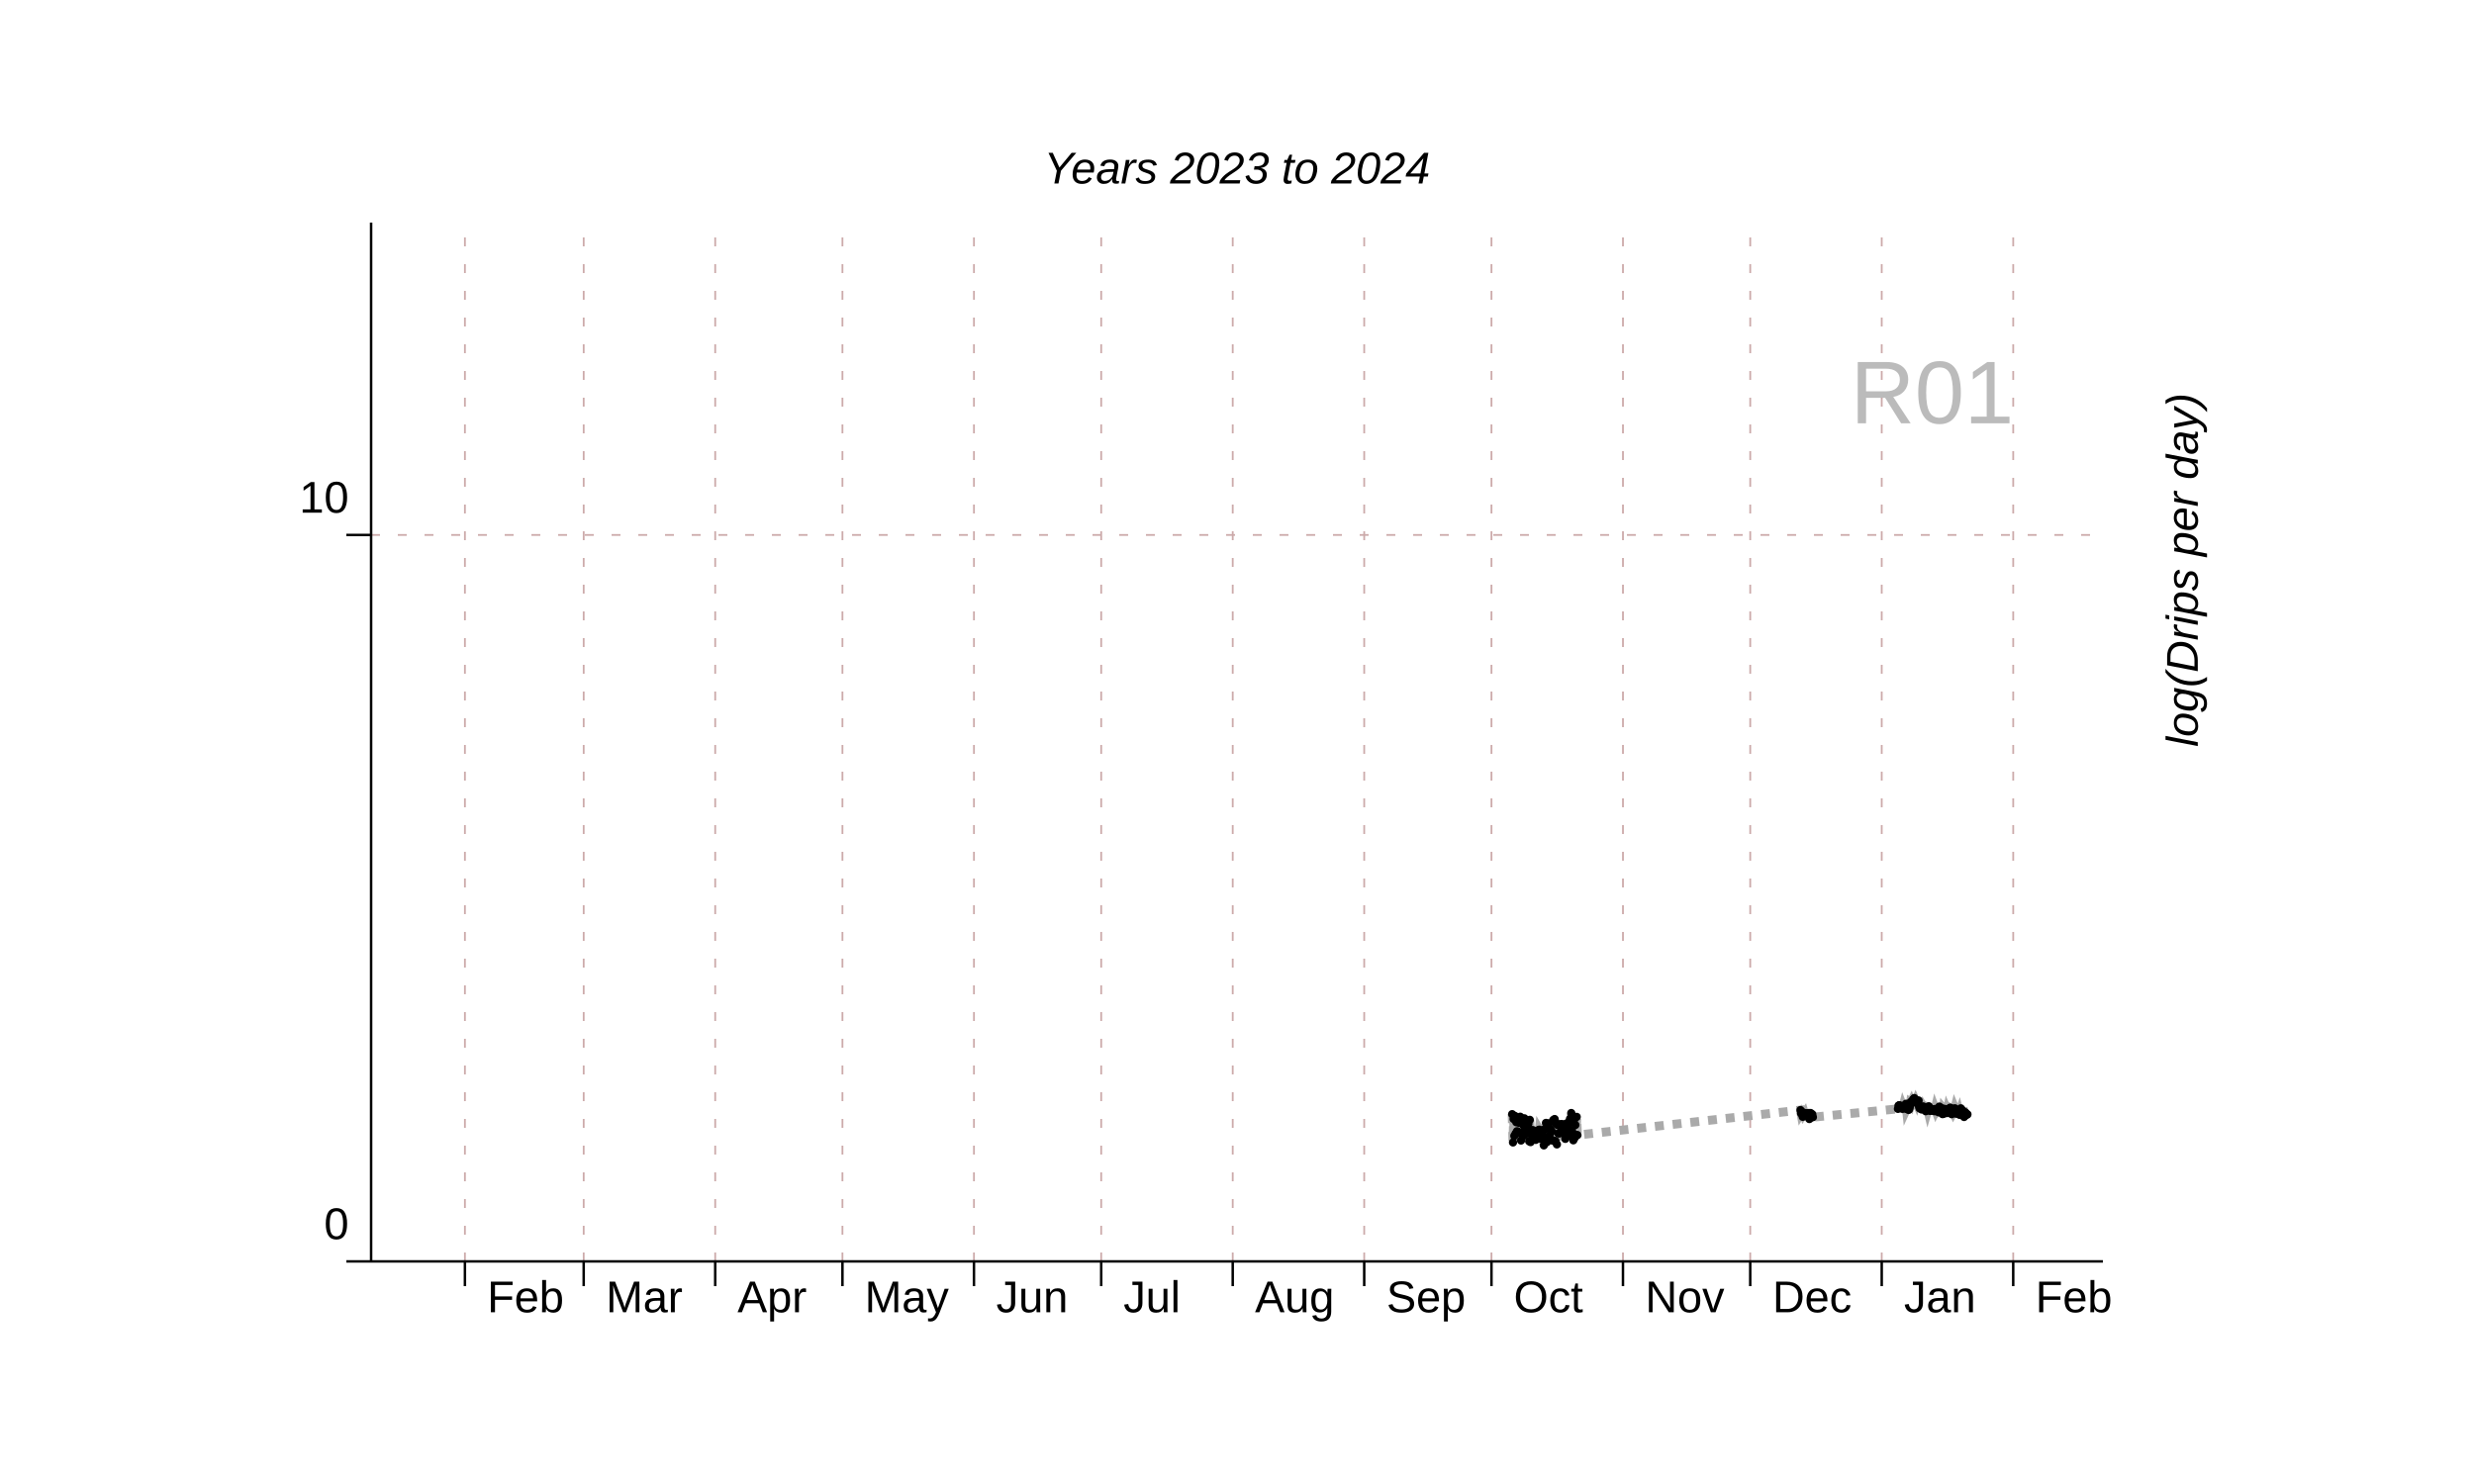
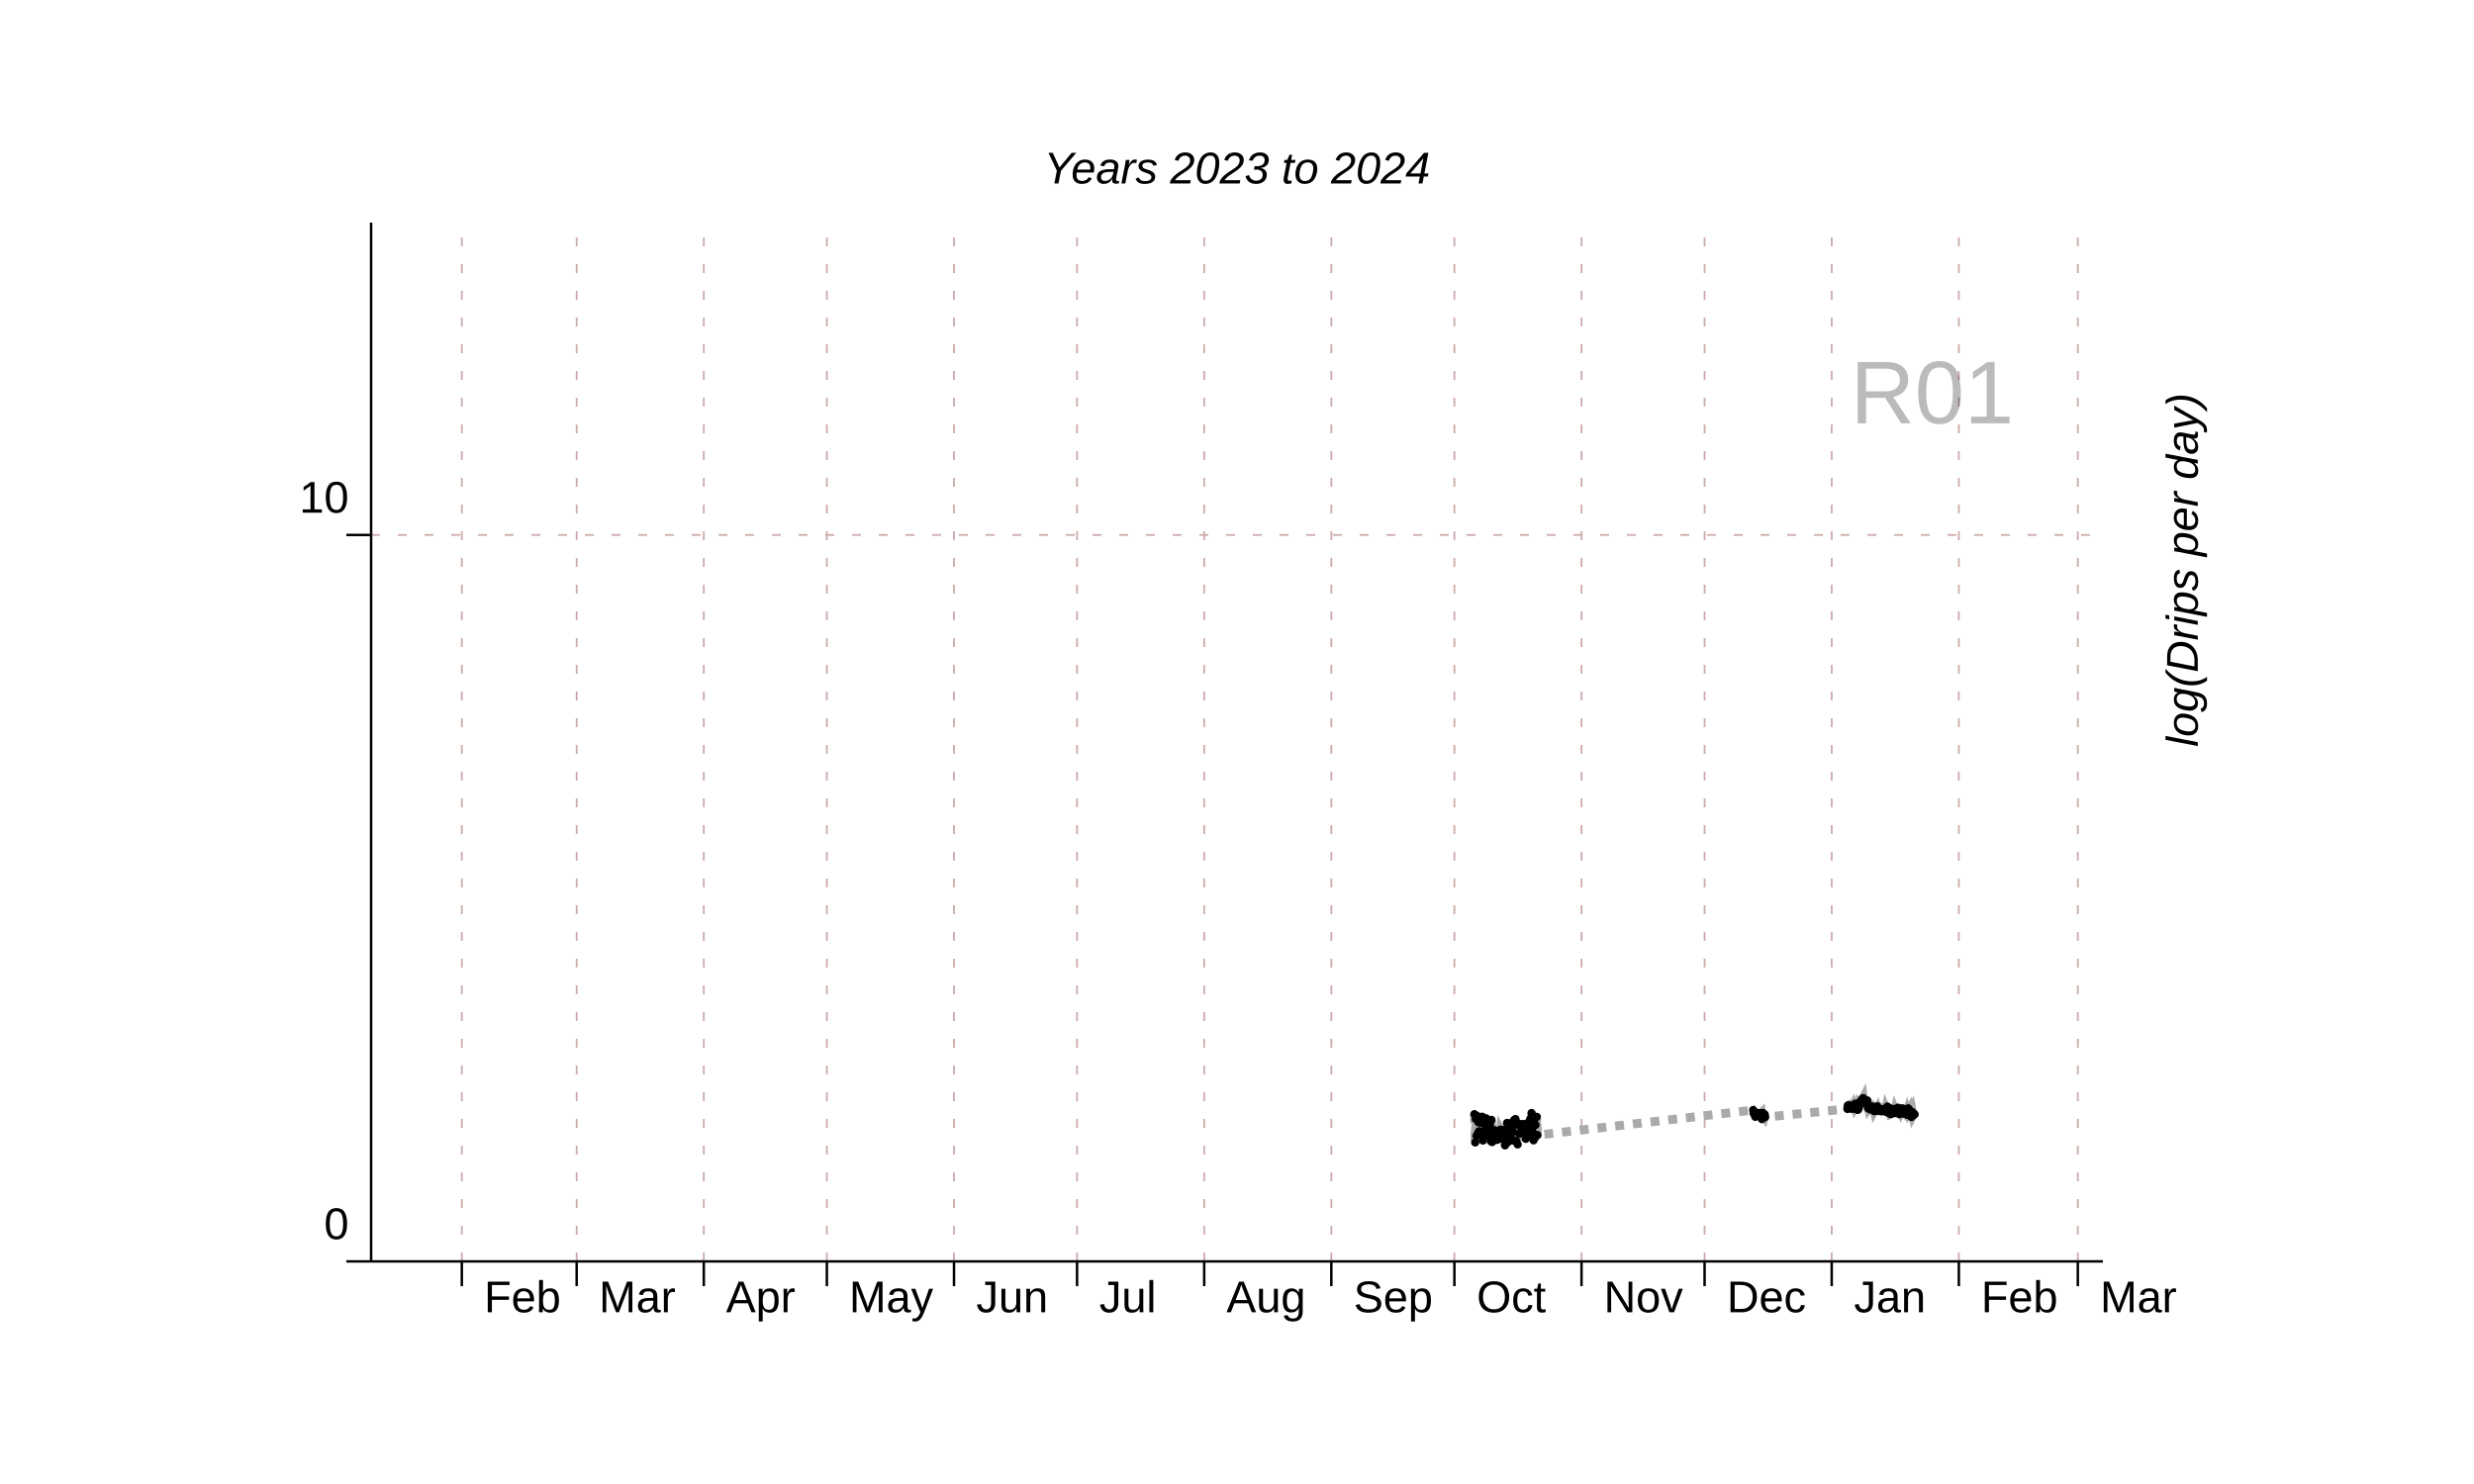
<svg xmlns="http://www.w3.org/2000/svg" version="1.1" viewBox="0 0 1000 600">
  <g>
    <g stroke-dasharray="3.6 7.2" stroke-width="0.72" stroke="#caa">
-       <line x1="813.75" x2="813.75" y1="510.00" y2="90.00" />
-       <line x1="760.60" x2="760.60" y1="510.00" y2="90.00" />
-       <line x1="707.45" x2="707.45" y1="510.00" y2="90.00" />
-       <line x1="656.01" x2="656.01" y1="510.00" y2="90.00" />
-       <line x1="602.86" x2="602.86" y1="510.00" y2="90.00" />
-       <line x1="551.42" x2="551.42" y1="510.00" y2="90.00" />
-       <line x1="498.27" x2="498.27" y1="510.00" y2="90.00" />
-       <line x1="445.11" x2="445.11" y1="510.00" y2="90.00" />
-       <line x1="393.68" x2="393.68" y1="510.00" y2="90.00" />
-       <line x1="340.52" x2="340.52" y1="510.00" y2="90.00" />
-       <line x1="289.09" x2="289.09" y1="510.00" y2="90.00" />
-       <line x1="235.93" x2="235.93" y1="510.00" y2="90.00" />
-       <line x1="187.92" x2="187.92" y1="510.00" y2="90.00" />
+       <line x1="839.86" x2="839.86" y1="510.00" y2="90.00" />
+       <line x1="791.78" x2="791.78" y1="510.00" y2="90.00" />
+       <line x1="740.39" x2="740.39" y1="510.00" y2="90.00" />
+       <line x1="689.00" x2="689.00" y1="510.00" y2="90.00" />
+       <line x1="639.26" x2="639.26" y1="510.00" y2="90.00" />
+       <line x1="587.87" x2="587.87" y1="510.00" y2="90.00" />
+       <line x1="538.13" x2="538.13" y1="510.00" y2="90.00" />
+       <line x1="486.74" x2="486.74" y1="510.00" y2="90.00" />
+       <line x1="435.35" x2="435.35" y1="510.00" y2="90.00" />
+       <line x1="385.61" x2="385.61" y1="510.00" y2="90.00" />
+       <line x1="334.22" x2="334.22" y1="510.00" y2="90.00" />
+       <line x1="284.48" x2="284.48" y1="510.00" y2="90.00" />
+       <line x1="233.09" x2="233.09" y1="510.00" y2="90.00" />
+       <line x1="186.67" x2="186.67" y1="510.00" y2="90.00" />
      <line x1="150.00" x2="850.00" y1="510.00" y2="510.00" />
      <line x1="150.00" x2="850.00" y1="216.29" y2="216.29" />
    </g>
    <g>
      <text dominant-baseline="hanging" dx="-36.0" dy="18.0" fill="#0004" font-family="Arial, sans-serif" font-size="36" stroke="none" text-anchor="end" x="850.00" y="128.18">R01</text>
    </g>
    <g>
      <text dominant-baseline="text-bottom" dy="-12.0" fill="black" font-family="Arial, sans-serif" font-size="18.0" font-style="italic" stroke="none" text-anchor="middle" x="500.00" y="90.00">Years 2023 to 2024</text>
    </g>
    <g>
      <text dominant-baseline="central" dx="12.0" dy="12.0" fill="black" font-family="Arial, sans-serif" font-size="18.0" font-style="italic" stroke="none" text-anchor="middle" text-orientation="sideways" writing-mode="vertical-lr" x="850.00" y="300.00">log(Drips per day)</text>
    </g>
-     <polyline fill="none" points="611.22,450.47 611.56,461.90 611.80,452.42 612.10,459.25 612.33,451.17 612.63,458.30 612.88,453.72 613.17,457.38 613.42,453.27 613.70,457.60 613.96,453.96 614.25,457.98 614.48,451.51 614.81,461.12 615.05,452.76 615.36,459.07 615.62,454.77 615.92,459.22 616.16,452.15 616.44,456.49 616.68,452.98 616.96,456.58 617.22,454.44 617.52,458.28 617.77,454.38 618.10,461.42 618.35,452.77 618.68,461.76 618.96,456.91 619.26,459.09 619.54,456.96 619.85,459.05 620.13,457.16 620.43,458.51 620.75,460.87 621.04,458.02 621.34,459.04 621.63,457.04 621.93,459.32 622.21,456.74 622.49,457.22 622.81,460.46 623.10,457.59 623.40,459.12 623.69,457.13 624.03,463.09 624.31,456.61 624.64,461.36 624.89,454.01 625.23,461.80 625.50,455.80 625.81,459.72 626.06,454.19 626.36,458.90 626.64,456.40 626.96,460.96 627.25,457.45 627.57,461.02 627.82,452.87 628.15,461.31 628.39,452.44 628.71,461.31 628.97,454.39 629.31,462.69 629.58,454.89 629.87,458.26 630.13,454.51 630.43,458.25 630.72,457.94 631.00,457.55 631.26,454.45 631.56,458.07 631.82,455.54 632.11,457.91 632.39,456.36 632.71,460.45 632.97,454.38 633.24,456.57 633.50,454.10 633.80,459.21 634.06,454.45 634.36,458.28 634.60,452.38 634.89,458.17 635.11,450.01 635.40,457.10 635.63,451.12 635.95,461.04 636.20,452.85 636.51,460.00 636.77,454.84 637.07,458.87 637.31,451.56 637.61,458.93 727.76,448.82 727.99,450.15 728.21,449.80 728.43,450.12 728.67,451.54 728.89,449.79 729.11,450.46 729.34,450.13 729.56,450.88 729.80,451.06 730.02,450.16 730.24,450.18 730.47,450.51 730.70,450.80 730.92,450.21 731.14,450.00 731.38,452.44 731.62,451.13 731.84,450.00 732.07,451.18 732.30,451.50 732.53,450.51 732.77,451.70 767.16,448.33 767.36,447.09 767.56,446.96 767.76,446.86 767.96,447.63 768.17,447.71 768.38,447.70 768.58,447.83 768.78,447.17 768.99,448.31 769.20,447.49 769.41,448.04 769.61,447.46 769.81,447.00 770.01,447.51 770.22,447.05 770.41,446.27 770.62,448.36 770.83,447.90 771.04,447.91 771.24,447.66 771.45,448.76 771.67,448.45 771.87,447.80 772.07,446.98 772.26,445.66 772.46,445.79 772.65,445.38 772.84,445.82 773.03,445.33 773.21,444.62 773.40,445.48 773.59,444.31 773.77,443.97 773.96,445.40 774.15,445.69 774.34,445.22 774.53,445.65 774.72,444.91 774.91,445.89 775.10,445.86 775.29,445.28 775.48,444.92 775.68,447.34 775.89,448.11 776.10,447.79 776.30,447.54 776.51,447.45 776.72,448.57 776.93,447.82 777.13,447.83 777.33,447.32 777.54,447.68 777.75,447.98 777.95,447.94 778.17,448.40 778.38,449.27 778.60,448.91 778.80,447.73 779.01,447.87 779.22,448.76 779.43,448.03 779.63,447.28 779.85,449.03 780.06,448.49 780.27,449.01 780.49,449.09 780.70,448.53 780.91,448.70 781.12,448.51 781.34,448.83 781.55,448.88 781.77,449.14 781.99,449.27 782.20,448.37 782.41,448.94 782.62,448.47 782.83,448.59 783.05,449.33 783.26,448.30 783.47,448.78 783.69,449.75 783.90,447.40 784.11,448.08 784.32,448.91 784.53,447.96 784.74,449.42 784.96,449.45 785.19,450.45 785.41,450.35 785.62,448.26 785.83,448.51 786.05,449.19 786.27,449.64 786.48,448.42 786.70,449.02 786.92,450.03 787.13,448.96 787.35,449.47 787.57,449.57 787.79,449.32 788.00,448.84 788.21,447.87 788.42,447.98 788.63,449.17 788.86,450.47 789.07,449.28 789.29,449.22 789.51,449.70 789.73,449.28 789.94,448.94 790.15,448.10 790.36,448.61 790.59,450.26 790.81,449.64 791.03,449.59 791.25,449.99 791.47,450.19 791.70,450.46 791.92,449.83 792.15,450.74 792.36,449.29 792.57,448.11 792.79,449.06 793.00,448.70 793.22,450.20 793.44,449.50 793.66,449.48 793.90,451.61 794.12,450.27 794.34,449.68 794.57,450.84 794.80,450.42 795.02,450.63 795.25,450.54" stroke-dasharray="3.6 3.6" stroke-width="3.6" stroke="#aaa" />
+     <polyline fill="none" points="595.96,450.47 596.28,461.90 596.51,452.42 596.81,459.25 597.03,451.17 597.32,458.30 597.56,453.72 597.84,457.38 598.08,453.27 598.35,457.60 598.60,453.96 598.88,457.98 599.11,451.51 599.42,461.12 599.66,452.76 599.95,459.07 600.20,454.77 600.50,459.22 600.73,452.15 601.00,456.49 601.24,452.98 601.50,456.58 601.75,454.44 602.04,458.28 602.29,454.38 602.61,461.42 602.84,452.77 603.16,461.76 603.44,456.91 603.73,459.09 604.00,456.96 604.29,459.05 604.57,457.16 604.85,458.51 605.17,460.87 605.45,458.02 605.74,459.04 606.01,457.04 606.31,459.32 606.58,456.74 606.85,457.22 607.16,460.46 607.44,457.59 607.73,459.12 608.01,457.13 608.34,463.09 608.61,456.61 608.93,461.36 609.17,454.01 609.50,461.80 609.76,455.80 610.06,459.72 610.30,454.19 610.60,458.90 610.86,456.40 611.17,460.96 611.45,457.45 611.76,461.02 612.00,452.87 612.32,461.31 612.55,452.44 612.87,461.31 613.12,454.39 613.45,462.69 613.70,454.89 613.99,458.26 614.24,454.51 614.52,458.25 614.80,457.94 615.08,457.55 615.33,454.45 615.61,458.07 615.87,455.54 616.16,457.91 616.42,456.36 616.73,460.45 616.98,454.38 617.25,456.57 617.49,454.10 617.79,459.21 618.04,454.45 618.32,458.28 618.56,452.38 618.84,458.17 619.06,450.01 619.33,457.10 619.55,451.12 619.87,461.04 620.10,452.85 620.40,460.00 620.66,454.84 620.95,458.87 621.18,451.56 621.47,458.93 708.64,448.82 708.85,450.15 709.07,449.80 709.28,450.12 709.51,451.54 709.72,449.79 709.94,450.46 710.16,450.13 710.38,450.88 710.60,451.06 710.82,450.16 711.03,450.18 711.25,450.51 711.47,450.80 711.69,450.21 711.91,450.00 712.14,452.44 712.36,451.13 712.58,450.00 712.80,451.18 713.03,451.50 713.25,450.51 713.47,451.70 746.73,448.33 746.92,447.09 747.12,446.96 747.31,446.86 747.51,447.63 747.71,447.71 747.91,447.70 748.11,447.83 748.30,447.17 748.50,448.31 748.70,447.49 748.90,448.04 749.10,447.46 749.29,447.00 749.49,447.51 749.69,447.05 749.87,446.27 750.08,448.36 750.28,447.90 750.48,447.91 750.68,447.66 750.88,448.76 751.09,448.45 751.29,447.80 751.48,446.98 751.67,445.66 751.85,445.79 752.04,445.38 752.22,445.82 752.41,445.33 752.58,444.62 752.77,445.48 752.95,444.31 753.12,443.97 753.30,445.40 753.49,445.69 753.67,445.22 753.86,445.65 754.04,444.91 754.23,445.89 754.41,445.86 754.60,445.28 754.78,444.92 754.97,447.34 755.17,448.11 755.37,447.79 755.57,447.54 755.77,447.45 755.97,448.57 756.17,447.82 756.37,447.83 756.57,447.32 756.77,447.68 756.97,447.98 757.17,447.94 757.37,448.40 757.58,449.27 757.79,448.91 757.99,447.73 758.19,447.87 758.39,448.76 758.59,448.03 758.79,447.28 759.00,449.03 759.20,448.49 759.41,449.01 759.62,449.09 759.82,448.53 760.03,448.70 760.23,448.51 760.44,448.83 760.65,448.88 760.86,449.14 761.06,449.27 761.27,448.37 761.48,448.94 761.68,448.47 761.88,448.59 762.09,449.33 762.30,448.30 762.50,448.78 762.72,449.75 762.91,447.40 763.11,448.08 763.32,448.91 763.52,447.96 763.73,449.42 763.94,449.45 764.16,450.45 764.38,450.35 764.58,448.26 764.79,448.51 765.00,449.19 765.21,449.64 765.41,448.42 765.62,449.02 765.83,450.03 766.04,448.96 766.25,449.47 766.47,449.57 766.68,449.32 766.88,448.84 767.08,447.87 767.28,447.98 767.49,449.17 767.71,450.47 767.92,449.28 768.13,449.22 768.34,449.70 768.55,449.28 768.76,448.94 768.96,448.10 769.17,448.61 769.38,450.26 769.59,449.64 769.81,449.59 770.02,449.99 770.24,450.19 770.46,450.46 770.67,449.83 770.89,450.74 771.10,449.29 771.30,448.11 771.51,449.06 771.72,448.70 771.93,450.20 772.14,449.50 772.35,449.48 772.58,451.61 772.80,450.27 773.01,449.68 773.23,450.84 773.45,450.42 773.67,450.63 773.89,450.54" stroke-dasharray="3.6 3.6" stroke-width="3.6" stroke="#aaa" />
    <g>
-       <circle cx="611.22" cy="450.47" r="1.667" />
-       <circle cx="611.56" cy="461.90" r="1.667" />
-       <circle cx="611.80" cy="452.42" r="1.667" />
-       <circle cx="612.10" cy="459.25" r="1.667" />
-       <circle cx="612.33" cy="451.17" r="1.667" />
-       <circle cx="612.63" cy="458.30" r="1.667" />
-       <circle cx="612.88" cy="453.72" r="1.667" />
-       <circle cx="613.17" cy="457.38" r="1.667" />
-       <circle cx="613.42" cy="453.27" r="1.667" />
-       <circle cx="613.70" cy="457.60" r="1.667" />
-       <circle cx="613.96" cy="453.96" r="1.667" />
-       <circle cx="614.25" cy="457.98" r="1.667" />
-       <circle cx="614.48" cy="451.51" r="1.667" />
-       <circle cx="614.81" cy="461.12" r="1.667" />
-       <circle cx="615.05" cy="452.76" r="1.667" />
-       <circle cx="615.36" cy="459.07" r="1.667" />
-       <circle cx="615.62" cy="454.77" r="1.667" />
-       <circle cx="615.92" cy="459.22" r="1.667" />
-       <circle cx="616.16" cy="452.15" r="1.667" />
-       <circle cx="616.44" cy="456.49" r="1.667" />
-       <circle cx="616.68" cy="452.98" r="1.667" />
-       <circle cx="616.96" cy="456.58" r="1.667" />
-       <circle cx="617.22" cy="454.44" r="1.667" />
-       <circle cx="617.52" cy="458.28" r="1.667" />
-       <circle cx="617.77" cy="454.38" r="1.667" />
-       <circle cx="618.10" cy="461.42" r="1.667" />
-       <circle cx="618.35" cy="452.77" r="1.667" />
-       <circle cx="618.68" cy="461.76" r="1.667" />
-       <circle cx="618.96" cy="456.91" r="1.667" />
-       <circle cx="619.26" cy="459.09" r="1.667" />
-       <circle cx="619.54" cy="456.96" r="1.667" />
-       <circle cx="619.85" cy="459.05" r="1.667" />
-       <circle cx="620.13" cy="457.16" r="1.667" />
-       <circle cx="620.43" cy="458.51" r="1.667" />
-       <circle cx="620.75" cy="460.87" r="1.667" />
-       <circle cx="621.04" cy="458.02" r="1.667" />
-       <circle cx="621.34" cy="459.04" r="1.667" />
-       <circle cx="621.63" cy="457.04" r="1.667" />
-       <circle cx="621.93" cy="459.32" r="1.667" />
-       <circle cx="622.21" cy="456.74" r="1.667" />
-       <circle cx="622.49" cy="457.22" r="1.667" />
-       <circle cx="622.81" cy="460.46" r="1.667" />
-       <circle cx="623.10" cy="457.59" r="1.667" />
-       <circle cx="623.40" cy="459.12" r="1.667" />
-       <circle cx="623.69" cy="457.13" r="1.667" />
-       <circle cx="624.03" cy="463.09" r="1.667" />
-       <circle cx="624.31" cy="456.61" r="1.667" />
-       <circle cx="624.64" cy="461.36" r="1.667" />
-       <circle cx="624.89" cy="454.01" r="1.667" />
-       <circle cx="625.23" cy="461.80" r="1.667" />
-       <circle cx="625.50" cy="455.80" r="1.667" />
-       <circle cx="625.81" cy="459.72" r="1.667" />
-       <circle cx="626.06" cy="454.19" r="1.667" />
-       <circle cx="626.36" cy="458.90" r="1.667" />
-       <circle cx="626.64" cy="456.40" r="1.667" />
-       <circle cx="626.96" cy="460.96" r="1.667" />
-       <circle cx="627.25" cy="457.45" r="1.667" />
-       <circle cx="627.57" cy="461.02" r="1.667" />
-       <circle cx="627.82" cy="452.87" r="1.667" />
-       <circle cx="628.15" cy="461.31" r="1.667" />
-       <circle cx="628.39" cy="452.44" r="1.667" />
-       <circle cx="628.71" cy="461.31" r="1.667" />
-       <circle cx="628.97" cy="454.39" r="1.667" />
-       <circle cx="629.31" cy="462.69" r="1.667" />
-       <circle cx="629.58" cy="454.89" r="1.667" />
-       <circle cx="629.87" cy="458.26" r="1.667" />
-       <circle cx="630.13" cy="454.51" r="1.667" />
-       <circle cx="630.43" cy="458.25" r="1.667" />
-       <circle cx="630.72" cy="457.94" r="1.667" />
-       <circle cx="631.00" cy="457.55" r="1.667" />
-       <circle cx="631.26" cy="454.45" r="1.667" />
-       <circle cx="631.56" cy="458.07" r="1.667" />
-       <circle cx="631.82" cy="455.54" r="1.667" />
-       <circle cx="632.11" cy="457.91" r="1.667" />
-       <circle cx="632.39" cy="456.36" r="1.667" />
-       <circle cx="632.71" cy="460.45" r="1.667" />
-       <circle cx="632.97" cy="454.38" r="1.667" />
-       <circle cx="633.24" cy="456.57" r="1.667" />
-       <circle cx="633.50" cy="454.10" r="1.667" />
-       <circle cx="633.80" cy="459.21" r="1.667" />
-       <circle cx="634.06" cy="454.45" r="1.667" />
-       <circle cx="634.36" cy="458.28" r="1.667" />
-       <circle cx="634.60" cy="452.38" r="1.667" />
-       <circle cx="634.89" cy="458.17" r="1.667" />
-       <circle cx="635.11" cy="450.01" r="1.667" />
-       <circle cx="635.40" cy="457.10" r="1.667" />
-       <circle cx="635.63" cy="451.12" r="1.667" />
-       <circle cx="635.95" cy="461.04" r="1.667" />
-       <circle cx="636.20" cy="452.85" r="1.667" />
-       <circle cx="636.51" cy="460.00" r="1.667" />
-       <circle cx="636.77" cy="454.84" r="1.667" />
-       <circle cx="637.07" cy="458.87" r="1.667" />
-       <circle cx="637.31" cy="451.56" r="1.667" />
-       <circle cx="637.61" cy="458.93" r="1.667" />
-       <circle cx="727.76" cy="448.82" r="1.667" />
-       <circle cx="727.99" cy="450.15" r="1.667" />
-       <circle cx="728.21" cy="449.80" r="1.667" />
-       <circle cx="728.43" cy="450.12" r="1.667" />
-       <circle cx="728.67" cy="451.54" r="1.667" />
-       <circle cx="728.89" cy="449.79" r="1.667" />
-       <circle cx="729.11" cy="450.46" r="1.667" />
-       <circle cx="729.34" cy="450.13" r="1.667" />
-       <circle cx="729.56" cy="450.88" r="1.667" />
-       <circle cx="729.80" cy="451.06" r="1.667" />
-       <circle cx="730.02" cy="450.16" r="1.667" />
-       <circle cx="730.24" cy="450.18" r="1.667" />
-       <circle cx="730.47" cy="450.51" r="1.667" />
-       <circle cx="730.70" cy="450.80" r="1.667" />
-       <circle cx="730.92" cy="450.21" r="1.667" />
-       <circle cx="731.14" cy="450.00" r="1.667" />
-       <circle cx="731.38" cy="452.44" r="1.667" />
-       <circle cx="731.62" cy="451.13" r="1.667" />
-       <circle cx="731.84" cy="450.00" r="1.667" />
-       <circle cx="732.07" cy="451.18" r="1.667" />
-       <circle cx="732.30" cy="451.50" r="1.667" />
-       <circle cx="732.53" cy="450.51" r="1.667" />
-       <circle cx="732.77" cy="451.70" r="1.667" />
-       <circle cx="767.16" cy="448.33" r="1.667" />
-       <circle cx="767.36" cy="447.09" r="1.667" />
-       <circle cx="767.56" cy="446.96" r="1.667" />
-       <circle cx="767.76" cy="446.86" r="1.667" />
-       <circle cx="767.96" cy="447.63" r="1.667" />
-       <circle cx="768.17" cy="447.71" r="1.667" />
-       <circle cx="768.38" cy="447.70" r="1.667" />
-       <circle cx="768.58" cy="447.83" r="1.667" />
-       <circle cx="768.78" cy="447.17" r="1.667" />
-       <circle cx="768.99" cy="448.31" r="1.667" />
-       <circle cx="769.20" cy="447.49" r="1.667" />
-       <circle cx="769.41" cy="448.04" r="1.667" />
-       <circle cx="769.61" cy="447.46" r="1.667" />
-       <circle cx="769.81" cy="447.00" r="1.667" />
-       <circle cx="770.01" cy="447.51" r="1.667" />
-       <circle cx="770.22" cy="447.05" r="1.667" />
-       <circle cx="770.41" cy="446.27" r="1.667" />
-       <circle cx="770.62" cy="448.36" r="1.667" />
-       <circle cx="770.83" cy="447.90" r="1.667" />
-       <circle cx="771.04" cy="447.91" r="1.667" />
-       <circle cx="771.24" cy="447.66" r="1.667" />
-       <circle cx="771.45" cy="448.76" r="1.667" />
-       <circle cx="771.67" cy="448.45" r="1.667" />
-       <circle cx="771.87" cy="447.80" r="1.667" />
-       <circle cx="772.07" cy="446.98" r="1.667" />
-       <circle cx="772.26" cy="445.66" r="1.667" />
-       <circle cx="772.46" cy="445.79" r="1.667" />
-       <circle cx="772.65" cy="445.38" r="1.667" />
-       <circle cx="772.84" cy="445.82" r="1.667" />
-       <circle cx="773.03" cy="445.33" r="1.667" />
-       <circle cx="773.21" cy="444.62" r="1.667" />
-       <circle cx="773.40" cy="445.48" r="1.667" />
-       <circle cx="773.59" cy="444.31" r="1.667" />
-       <circle cx="773.77" cy="443.97" r="1.667" />
-       <circle cx="773.96" cy="445.40" r="1.667" />
-       <circle cx="774.15" cy="445.69" r="1.667" />
-       <circle cx="774.34" cy="445.22" r="1.667" />
-       <circle cx="774.53" cy="445.65" r="1.667" />
-       <circle cx="774.72" cy="444.91" r="1.667" />
-       <circle cx="774.91" cy="445.89" r="1.667" />
-       <circle cx="775.10" cy="445.86" r="1.667" />
-       <circle cx="775.29" cy="445.28" r="1.667" />
-       <circle cx="775.48" cy="444.92" r="1.667" />
-       <circle cx="775.68" cy="447.34" r="1.667" />
-       <circle cx="775.89" cy="448.11" r="1.667" />
-       <circle cx="776.10" cy="447.79" r="1.667" />
-       <circle cx="776.30" cy="447.54" r="1.667" />
-       <circle cx="776.51" cy="447.45" r="1.667" />
-       <circle cx="776.72" cy="448.57" r="1.667" />
-       <circle cx="776.93" cy="447.82" r="1.667" />
-       <circle cx="777.13" cy="447.83" r="1.667" />
-       <circle cx="777.33" cy="447.32" r="1.667" />
-       <circle cx="777.54" cy="447.68" r="1.667" />
-       <circle cx="777.75" cy="447.98" r="1.667" />
-       <circle cx="777.95" cy="447.94" r="1.667" />
-       <circle cx="778.17" cy="448.40" r="1.667" />
-       <circle cx="778.38" cy="449.27" r="1.667" />
-       <circle cx="778.60" cy="448.91" r="1.667" />
-       <circle cx="778.80" cy="447.73" r="1.667" />
-       <circle cx="779.01" cy="447.87" r="1.667" />
-       <circle cx="779.22" cy="448.76" r="1.667" />
-       <circle cx="779.43" cy="448.03" r="1.667" />
-       <circle cx="779.63" cy="447.28" r="1.667" />
-       <circle cx="779.85" cy="449.03" r="1.667" />
-       <circle cx="780.06" cy="448.49" r="1.667" />
-       <circle cx="780.27" cy="449.01" r="1.667" />
-       <circle cx="780.49" cy="449.09" r="1.667" />
-       <circle cx="780.70" cy="448.53" r="1.667" />
-       <circle cx="780.91" cy="448.70" r="1.667" />
-       <circle cx="781.12" cy="448.51" r="1.667" />
-       <circle cx="781.34" cy="448.83" r="1.667" />
-       <circle cx="781.55" cy="448.88" r="1.667" />
-       <circle cx="781.77" cy="449.14" r="1.667" />
-       <circle cx="781.99" cy="449.27" r="1.667" />
-       <circle cx="782.20" cy="448.37" r="1.667" />
-       <circle cx="782.41" cy="448.94" r="1.667" />
-       <circle cx="782.62" cy="448.47" r="1.667" />
-       <circle cx="782.83" cy="448.59" r="1.667" />
-       <circle cx="783.05" cy="449.33" r="1.667" />
-       <circle cx="783.26" cy="448.30" r="1.667" />
-       <circle cx="783.47" cy="448.78" r="1.667" />
-       <circle cx="783.69" cy="449.75" r="1.667" />
-       <circle cx="783.90" cy="447.40" r="1.667" />
-       <circle cx="784.11" cy="448.08" r="1.667" />
-       <circle cx="784.32" cy="448.91" r="1.667" />
-       <circle cx="784.53" cy="447.96" r="1.667" />
-       <circle cx="784.74" cy="449.42" r="1.667" />
-       <circle cx="784.96" cy="449.45" r="1.667" />
-       <circle cx="785.19" cy="450.45" r="1.667" />
-       <circle cx="785.41" cy="450.35" r="1.667" />
-       <circle cx="785.62" cy="448.26" r="1.667" />
-       <circle cx="785.83" cy="448.51" r="1.667" />
-       <circle cx="786.05" cy="449.19" r="1.667" />
-       <circle cx="786.27" cy="449.64" r="1.667" />
-       <circle cx="786.48" cy="448.42" r="1.667" />
-       <circle cx="786.70" cy="449.02" r="1.667" />
-       <circle cx="786.92" cy="450.03" r="1.667" />
-       <circle cx="787.13" cy="448.96" r="1.667" />
-       <circle cx="787.35" cy="449.47" r="1.667" />
-       <circle cx="787.57" cy="449.57" r="1.667" />
-       <circle cx="787.79" cy="449.32" r="1.667" />
-       <circle cx="788.00" cy="448.84" r="1.667" />
-       <circle cx="788.21" cy="447.87" r="1.667" />
-       <circle cx="788.42" cy="447.98" r="1.667" />
-       <circle cx="788.63" cy="449.17" r="1.667" />
-       <circle cx="788.86" cy="450.47" r="1.667" />
-       <circle cx="789.07" cy="449.28" r="1.667" />
-       <circle cx="789.29" cy="449.22" r="1.667" />
-       <circle cx="789.51" cy="449.70" r="1.667" />
-       <circle cx="789.73" cy="449.28" r="1.667" />
-       <circle cx="789.94" cy="448.94" r="1.667" />
-       <circle cx="790.15" cy="448.10" r="1.667" />
-       <circle cx="790.36" cy="448.61" r="1.667" />
-       <circle cx="790.59" cy="450.26" r="1.667" />
-       <circle cx="790.81" cy="449.64" r="1.667" />
-       <circle cx="791.03" cy="449.59" r="1.667" />
-       <circle cx="791.25" cy="449.99" r="1.667" />
-       <circle cx="791.47" cy="450.19" r="1.667" />
-       <circle cx="791.70" cy="450.46" r="1.667" />
-       <circle cx="791.92" cy="449.83" r="1.667" />
-       <circle cx="792.15" cy="450.74" r="1.667" />
-       <circle cx="792.36" cy="449.29" r="1.667" />
-       <circle cx="792.57" cy="448.11" r="1.667" />
-       <circle cx="792.79" cy="449.06" r="1.667" />
-       <circle cx="793.00" cy="448.70" r="1.667" />
-       <circle cx="793.22" cy="450.20" r="1.667" />
-       <circle cx="793.44" cy="449.50" r="1.667" />
-       <circle cx="793.66" cy="449.48" r="1.667" />
-       <circle cx="793.90" cy="451.61" r="1.667" />
-       <circle cx="794.12" cy="450.27" r="1.667" />
-       <circle cx="794.34" cy="449.68" r="1.667" />
-       <circle cx="794.57" cy="450.84" r="1.667" />
-       <circle cx="794.80" cy="450.42" r="1.667" />
-       <circle cx="795.02" cy="450.63" r="1.667" />
-       <circle cx="795.25" cy="450.54" r="1.667" />
+       <circle cx="595.96" cy="450.47" r="1.667" />
+       <circle cx="596.28" cy="461.90" r="1.667" />
+       <circle cx="596.51" cy="452.42" r="1.667" />
+       <circle cx="596.81" cy="459.25" r="1.667" />
+       <circle cx="597.03" cy="451.17" r="1.667" />
+       <circle cx="597.32" cy="458.30" r="1.667" />
+       <circle cx="597.56" cy="453.72" r="1.667" />
+       <circle cx="597.84" cy="457.38" r="1.667" />
+       <circle cx="598.08" cy="453.27" r="1.667" />
+       <circle cx="598.35" cy="457.60" r="1.667" />
+       <circle cx="598.60" cy="453.96" r="1.667" />
+       <circle cx="598.88" cy="457.98" r="1.667" />
+       <circle cx="599.11" cy="451.51" r="1.667" />
+       <circle cx="599.42" cy="461.12" r="1.667" />
+       <circle cx="599.66" cy="452.76" r="1.667" />
+       <circle cx="599.95" cy="459.07" r="1.667" />
+       <circle cx="600.20" cy="454.77" r="1.667" />
+       <circle cx="600.50" cy="459.22" r="1.667" />
+       <circle cx="600.73" cy="452.15" r="1.667" />
+       <circle cx="601.00" cy="456.49" r="1.667" />
+       <circle cx="601.24" cy="452.98" r="1.667" />
+       <circle cx="601.50" cy="456.58" r="1.667" />
+       <circle cx="601.75" cy="454.44" r="1.667" />
+       <circle cx="602.04" cy="458.28" r="1.667" />
+       <circle cx="602.29" cy="454.38" r="1.667" />
+       <circle cx="602.61" cy="461.42" r="1.667" />
+       <circle cx="602.84" cy="452.77" r="1.667" />
+       <circle cx="603.16" cy="461.76" r="1.667" />
+       <circle cx="603.44" cy="456.91" r="1.667" />
+       <circle cx="603.73" cy="459.09" r="1.667" />
+       <circle cx="604.00" cy="456.96" r="1.667" />
+       <circle cx="604.29" cy="459.05" r="1.667" />
+       <circle cx="604.57" cy="457.16" r="1.667" />
+       <circle cx="604.85" cy="458.51" r="1.667" />
+       <circle cx="605.17" cy="460.87" r="1.667" />
+       <circle cx="605.45" cy="458.02" r="1.667" />
+       <circle cx="605.74" cy="459.04" r="1.667" />
+       <circle cx="606.01" cy="457.04" r="1.667" />
+       <circle cx="606.31" cy="459.32" r="1.667" />
+       <circle cx="606.58" cy="456.74" r="1.667" />
+       <circle cx="606.85" cy="457.22" r="1.667" />
+       <circle cx="607.16" cy="460.46" r="1.667" />
+       <circle cx="607.44" cy="457.59" r="1.667" />
+       <circle cx="607.73" cy="459.12" r="1.667" />
+       <circle cx="608.01" cy="457.13" r="1.667" />
+       <circle cx="608.34" cy="463.09" r="1.667" />
+       <circle cx="608.61" cy="456.61" r="1.667" />
+       <circle cx="608.93" cy="461.36" r="1.667" />
+       <circle cx="609.17" cy="454.01" r="1.667" />
+       <circle cx="609.50" cy="461.80" r="1.667" />
+       <circle cx="609.76" cy="455.80" r="1.667" />
+       <circle cx="610.06" cy="459.72" r="1.667" />
+       <circle cx="610.30" cy="454.19" r="1.667" />
+       <circle cx="610.60" cy="458.90" r="1.667" />
+       <circle cx="610.86" cy="456.40" r="1.667" />
+       <circle cx="611.17" cy="460.96" r="1.667" />
+       <circle cx="611.45" cy="457.45" r="1.667" />
+       <circle cx="611.76" cy="461.02" r="1.667" />
+       <circle cx="612.00" cy="452.87" r="1.667" />
+       <circle cx="612.32" cy="461.31" r="1.667" />
+       <circle cx="612.55" cy="452.44" r="1.667" />
+       <circle cx="612.87" cy="461.31" r="1.667" />
+       <circle cx="613.12" cy="454.39" r="1.667" />
+       <circle cx="613.45" cy="462.69" r="1.667" />
+       <circle cx="613.70" cy="454.89" r="1.667" />
+       <circle cx="613.99" cy="458.26" r="1.667" />
+       <circle cx="614.24" cy="454.51" r="1.667" />
+       <circle cx="614.52" cy="458.25" r="1.667" />
+       <circle cx="614.80" cy="457.94" r="1.667" />
+       <circle cx="615.08" cy="457.55" r="1.667" />
+       <circle cx="615.33" cy="454.45" r="1.667" />
+       <circle cx="615.61" cy="458.07" r="1.667" />
+       <circle cx="615.87" cy="455.54" r="1.667" />
+       <circle cx="616.16" cy="457.91" r="1.667" />
+       <circle cx="616.42" cy="456.36" r="1.667" />
+       <circle cx="616.73" cy="460.45" r="1.667" />
+       <circle cx="616.98" cy="454.38" r="1.667" />
+       <circle cx="617.25" cy="456.57" r="1.667" />
+       <circle cx="617.49" cy="454.10" r="1.667" />
+       <circle cx="617.79" cy="459.21" r="1.667" />
+       <circle cx="618.04" cy="454.45" r="1.667" />
+       <circle cx="618.32" cy="458.28" r="1.667" />
+       <circle cx="618.56" cy="452.38" r="1.667" />
+       <circle cx="618.84" cy="458.17" r="1.667" />
+       <circle cx="619.06" cy="450.01" r="1.667" />
+       <circle cx="619.33" cy="457.10" r="1.667" />
+       <circle cx="619.55" cy="451.12" r="1.667" />
+       <circle cx="619.87" cy="461.04" r="1.667" />
+       <circle cx="620.10" cy="452.85" r="1.667" />
+       <circle cx="620.40" cy="460.00" r="1.667" />
+       <circle cx="620.66" cy="454.84" r="1.667" />
+       <circle cx="620.95" cy="458.87" r="1.667" />
+       <circle cx="621.18" cy="451.56" r="1.667" />
+       <circle cx="621.47" cy="458.93" r="1.667" />
+       <circle cx="708.64" cy="448.82" r="1.667" />
+       <circle cx="708.85" cy="450.15" r="1.667" />
+       <circle cx="709.07" cy="449.80" r="1.667" />
+       <circle cx="709.28" cy="450.12" r="1.667" />
+       <circle cx="709.51" cy="451.54" r="1.667" />
+       <circle cx="709.72" cy="449.79" r="1.667" />
+       <circle cx="709.94" cy="450.46" r="1.667" />
+       <circle cx="710.16" cy="450.13" r="1.667" />
+       <circle cx="710.38" cy="450.88" r="1.667" />
+       <circle cx="710.60" cy="451.06" r="1.667" />
+       <circle cx="710.82" cy="450.16" r="1.667" />
+       <circle cx="711.03" cy="450.18" r="1.667" />
+       <circle cx="711.25" cy="450.51" r="1.667" />
+       <circle cx="711.47" cy="450.80" r="1.667" />
+       <circle cx="711.69" cy="450.21" r="1.667" />
+       <circle cx="711.91" cy="450.00" r="1.667" />
+       <circle cx="712.14" cy="452.44" r="1.667" />
+       <circle cx="712.36" cy="451.13" r="1.667" />
+       <circle cx="712.58" cy="450.00" r="1.667" />
+       <circle cx="712.80" cy="451.18" r="1.667" />
+       <circle cx="713.03" cy="451.50" r="1.667" />
+       <circle cx="713.25" cy="450.51" r="1.667" />
+       <circle cx="713.47" cy="451.70" r="1.667" />
+       <circle cx="746.73" cy="448.33" r="1.667" />
+       <circle cx="746.92" cy="447.09" r="1.667" />
+       <circle cx="747.12" cy="446.96" r="1.667" />
+       <circle cx="747.31" cy="446.86" r="1.667" />
+       <circle cx="747.51" cy="447.63" r="1.667" />
+       <circle cx="747.71" cy="447.71" r="1.667" />
+       <circle cx="747.91" cy="447.70" r="1.667" />
+       <circle cx="748.11" cy="447.83" r="1.667" />
+       <circle cx="748.30" cy="447.17" r="1.667" />
+       <circle cx="748.50" cy="448.31" r="1.667" />
+       <circle cx="748.70" cy="447.49" r="1.667" />
+       <circle cx="748.90" cy="448.04" r="1.667" />
+       <circle cx="749.10" cy="447.46" r="1.667" />
+       <circle cx="749.29" cy="447.00" r="1.667" />
+       <circle cx="749.49" cy="447.51" r="1.667" />
+       <circle cx="749.69" cy="447.05" r="1.667" />
+       <circle cx="749.87" cy="446.27" r="1.667" />
+       <circle cx="750.08" cy="448.36" r="1.667" />
+       <circle cx="750.28" cy="447.90" r="1.667" />
+       <circle cx="750.48" cy="447.91" r="1.667" />
+       <circle cx="750.68" cy="447.66" r="1.667" />
+       <circle cx="750.88" cy="448.76" r="1.667" />
+       <circle cx="751.09" cy="448.45" r="1.667" />
+       <circle cx="751.29" cy="447.80" r="1.667" />
+       <circle cx="751.48" cy="446.98" r="1.667" />
+       <circle cx="751.67" cy="445.66" r="1.667" />
+       <circle cx="751.85" cy="445.79" r="1.667" />
+       <circle cx="752.04" cy="445.38" r="1.667" />
+       <circle cx="752.22" cy="445.82" r="1.667" />
+       <circle cx="752.41" cy="445.33" r="1.667" />
+       <circle cx="752.58" cy="444.62" r="1.667" />
+       <circle cx="752.77" cy="445.48" r="1.667" />
+       <circle cx="752.95" cy="444.31" r="1.667" />
+       <circle cx="753.12" cy="443.97" r="1.667" />
+       <circle cx="753.30" cy="445.40" r="1.667" />
+       <circle cx="753.49" cy="445.69" r="1.667" />
+       <circle cx="753.67" cy="445.22" r="1.667" />
+       <circle cx="753.86" cy="445.65" r="1.667" />
+       <circle cx="754.04" cy="444.91" r="1.667" />
+       <circle cx="754.23" cy="445.89" r="1.667" />
+       <circle cx="754.41" cy="445.86" r="1.667" />
+       <circle cx="754.60" cy="445.28" r="1.667" />
+       <circle cx="754.78" cy="444.92" r="1.667" />
+       <circle cx="754.97" cy="447.34" r="1.667" />
+       <circle cx="755.17" cy="448.11" r="1.667" />
+       <circle cx="755.37" cy="447.79" r="1.667" />
+       <circle cx="755.57" cy="447.54" r="1.667" />
+       <circle cx="755.77" cy="447.45" r="1.667" />
+       <circle cx="755.97" cy="448.57" r="1.667" />
+       <circle cx="756.17" cy="447.82" r="1.667" />
+       <circle cx="756.37" cy="447.83" r="1.667" />
+       <circle cx="756.57" cy="447.32" r="1.667" />
+       <circle cx="756.77" cy="447.68" r="1.667" />
+       <circle cx="756.97" cy="447.98" r="1.667" />
+       <circle cx="757.17" cy="447.94" r="1.667" />
+       <circle cx="757.37" cy="448.40" r="1.667" />
+       <circle cx="757.58" cy="449.27" r="1.667" />
+       <circle cx="757.79" cy="448.91" r="1.667" />
+       <circle cx="757.99" cy="447.73" r="1.667" />
+       <circle cx="758.19" cy="447.87" r="1.667" />
+       <circle cx="758.39" cy="448.76" r="1.667" />
+       <circle cx="758.59" cy="448.03" r="1.667" />
+       <circle cx="758.79" cy="447.28" r="1.667" />
+       <circle cx="759.00" cy="449.03" r="1.667" />
+       <circle cx="759.20" cy="448.49" r="1.667" />
+       <circle cx="759.41" cy="449.01" r="1.667" />
+       <circle cx="759.62" cy="449.09" r="1.667" />
+       <circle cx="759.82" cy="448.53" r="1.667" />
+       <circle cx="760.03" cy="448.70" r="1.667" />
+       <circle cx="760.23" cy="448.51" r="1.667" />
+       <circle cx="760.44" cy="448.83" r="1.667" />
+       <circle cx="760.65" cy="448.88" r="1.667" />
+       <circle cx="760.86" cy="449.14" r="1.667" />
+       <circle cx="761.06" cy="449.27" r="1.667" />
+       <circle cx="761.27" cy="448.37" r="1.667" />
+       <circle cx="761.48" cy="448.94" r="1.667" />
+       <circle cx="761.68" cy="448.47" r="1.667" />
+       <circle cx="761.88" cy="448.59" r="1.667" />
+       <circle cx="762.09" cy="449.33" r="1.667" />
+       <circle cx="762.30" cy="448.30" r="1.667" />
+       <circle cx="762.50" cy="448.78" r="1.667" />
+       <circle cx="762.72" cy="449.75" r="1.667" />
+       <circle cx="762.91" cy="447.40" r="1.667" />
+       <circle cx="763.11" cy="448.08" r="1.667" />
+       <circle cx="763.32" cy="448.91" r="1.667" />
+       <circle cx="763.52" cy="447.96" r="1.667" />
+       <circle cx="763.73" cy="449.42" r="1.667" />
+       <circle cx="763.94" cy="449.45" r="1.667" />
+       <circle cx="764.16" cy="450.45" r="1.667" />
+       <circle cx="764.38" cy="450.35" r="1.667" />
+       <circle cx="764.58" cy="448.26" r="1.667" />
+       <circle cx="764.79" cy="448.51" r="1.667" />
+       <circle cx="765.00" cy="449.19" r="1.667" />
+       <circle cx="765.21" cy="449.64" r="1.667" />
+       <circle cx="765.41" cy="448.42" r="1.667" />
+       <circle cx="765.62" cy="449.02" r="1.667" />
+       <circle cx="765.83" cy="450.03" r="1.667" />
+       <circle cx="766.04" cy="448.96" r="1.667" />
+       <circle cx="766.25" cy="449.47" r="1.667" />
+       <circle cx="766.47" cy="449.57" r="1.667" />
+       <circle cx="766.68" cy="449.32" r="1.667" />
+       <circle cx="766.88" cy="448.84" r="1.667" />
+       <circle cx="767.08" cy="447.87" r="1.667" />
+       <circle cx="767.28" cy="447.98" r="1.667" />
+       <circle cx="767.49" cy="449.17" r="1.667" />
+       <circle cx="767.71" cy="450.47" r="1.667" />
+       <circle cx="767.92" cy="449.28" r="1.667" />
+       <circle cx="768.13" cy="449.22" r="1.667" />
+       <circle cx="768.34" cy="449.70" r="1.667" />
+       <circle cx="768.55" cy="449.28" r="1.667" />
+       <circle cx="768.76" cy="448.94" r="1.667" />
+       <circle cx="768.96" cy="448.10" r="1.667" />
+       <circle cx="769.17" cy="448.61" r="1.667" />
+       <circle cx="769.38" cy="450.26" r="1.667" />
+       <circle cx="769.59" cy="449.64" r="1.667" />
+       <circle cx="769.81" cy="449.59" r="1.667" />
+       <circle cx="770.02" cy="449.99" r="1.667" />
+       <circle cx="770.24" cy="450.19" r="1.667" />
+       <circle cx="770.46" cy="450.46" r="1.667" />
+       <circle cx="770.67" cy="449.83" r="1.667" />
+       <circle cx="770.89" cy="450.74" r="1.667" />
+       <circle cx="771.10" cy="449.29" r="1.667" />
+       <circle cx="771.30" cy="448.11" r="1.667" />
+       <circle cx="771.51" cy="449.06" r="1.667" />
+       <circle cx="771.72" cy="448.70" r="1.667" />
+       <circle cx="771.93" cy="450.20" r="1.667" />
+       <circle cx="772.14" cy="449.50" r="1.667" />
+       <circle cx="772.35" cy="449.48" r="1.667" />
+       <circle cx="772.58" cy="451.61" r="1.667" />
+       <circle cx="772.80" cy="450.27" r="1.667" />
+       <circle cx="773.01" cy="449.68" r="1.667" />
+       <circle cx="773.23" cy="450.84" r="1.667" />
+       <circle cx="773.45" cy="450.42" r="1.667" />
+       <circle cx="773.67" cy="450.63" r="1.667" />
+       <circle cx="773.89" cy="450.54" r="1.667" />
    </g>
    <g stroke="black">
-       <line x1="813.75" x2="813.75" y1="510.00" y2="520.00" />
-       <line x1="760.60" x2="760.60" y1="510.00" y2="520.00" />
-       <line x1="707.45" x2="707.45" y1="510.00" y2="520.00" />
-       <line x1="656.01" x2="656.01" y1="510.00" y2="520.00" />
-       <line x1="602.86" x2="602.86" y1="510.00" y2="520.00" />
-       <line x1="551.42" x2="551.42" y1="510.00" y2="520.00" />
-       <line x1="498.27" x2="498.27" y1="510.00" y2="520.00" />
-       <line x1="445.11" x2="445.11" y1="510.00" y2="520.00" />
-       <line x1="393.68" x2="393.68" y1="510.00" y2="520.00" />
-       <line x1="340.52" x2="340.52" y1="510.00" y2="520.00" />
-       <line x1="289.09" x2="289.09" y1="510.00" y2="520.00" />
-       <line x1="235.93" x2="235.93" y1="510.00" y2="520.00" />
-       <line x1="187.92" x2="187.92" y1="510.00" y2="520.00" />
+       <line x1="839.86" x2="839.86" y1="510.00" y2="520.00" />
+       <line x1="791.78" x2="791.78" y1="510.00" y2="520.00" />
+       <line x1="740.39" x2="740.39" y1="510.00" y2="520.00" />
+       <line x1="689.00" x2="689.00" y1="510.00" y2="520.00" />
+       <line x1="639.26" x2="639.26" y1="510.00" y2="520.00" />
+       <line x1="587.87" x2="587.87" y1="510.00" y2="520.00" />
+       <line x1="538.13" x2="538.13" y1="510.00" y2="520.00" />
+       <line x1="486.74" x2="486.74" y1="510.00" y2="520.00" />
+       <line x1="435.35" x2="435.35" y1="510.00" y2="520.00" />
+       <line x1="385.61" x2="385.61" y1="510.00" y2="520.00" />
+       <line x1="334.22" x2="334.22" y1="510.00" y2="520.00" />
+       <line x1="284.48" x2="284.48" y1="510.00" y2="520.00" />
+       <line x1="233.09" x2="233.09" y1="510.00" y2="520.00" />
+       <line x1="186.67" x2="186.67" y1="510.00" y2="520.00" />
      <g fill="black" font-family="Arial, sans-serif" font-size="18.0" stroke="none" text-anchor="start" transform="translate(9.0 0.0)">
-         <text x="813.75" y="530.57">Feb</text>
-         <text x="760.60" y="530.57">Jan</text>
-         <text x="707.45" y="530.57">Dec</text>
-         <text x="656.01" y="530.57">Nov</text>
-         <text x="602.86" y="530.57">Oct</text>
-         <text x="551.42" y="530.57">Sep</text>
-         <text x="498.27" y="530.57">Aug</text>
-         <text x="445.11" y="530.57">Jul</text>
-         <text x="393.68" y="530.57">Jun</text>
-         <text x="340.52" y="530.57">May</text>
-         <text x="289.09" y="530.57">Apr</text>
-         <text x="235.93" y="530.57">Mar</text>
-         <text x="187.92" y="530.57">Feb</text>
+         <text x="839.86" y="530.57">Mar</text>
+         <text x="791.78" y="530.57">Feb</text>
+         <text x="740.39" y="530.57">Jan</text>
+         <text x="689.00" y="530.57">Dec</text>
+         <text x="639.26" y="530.57">Nov</text>
+         <text x="587.87" y="530.57">Oct</text>
+         <text x="538.13" y="530.57">Sep</text>
+         <text x="486.74" y="530.57">Aug</text>
+         <text x="435.35" y="530.57">Jul</text>
+         <text x="385.61" y="530.57">Jun</text>
+         <text x="334.22" y="530.57">May</text>
+         <text x="284.48" y="530.57">Apr</text>
+         <text x="233.09" y="530.57">Mar</text>
+         <text x="186.67" y="530.57">Feb</text>
      </g>
      <line x1="150.00" x2="850.00" y1="510.00" y2="510.00" />
    </g>
    <g stroke="black">
      <line x1="150.00" x2="140.00" y1="510.00" y2="510.00" />
      <line x1="150.00" x2="140.00" y1="216.29" y2="216.29" />
      <g fill="black" font-family="Arial, sans-serif" font-size="18.0" stroke="none" text-anchor="end">
        <text x="141.00" y="501.00">0</text>
        <text x="141.00" y="207.29">10</text>
      </g>
      <line x1="150.00" x2="150.00" y1="510.00" y2="90.00" />
    </g>
  </g>
</svg>
